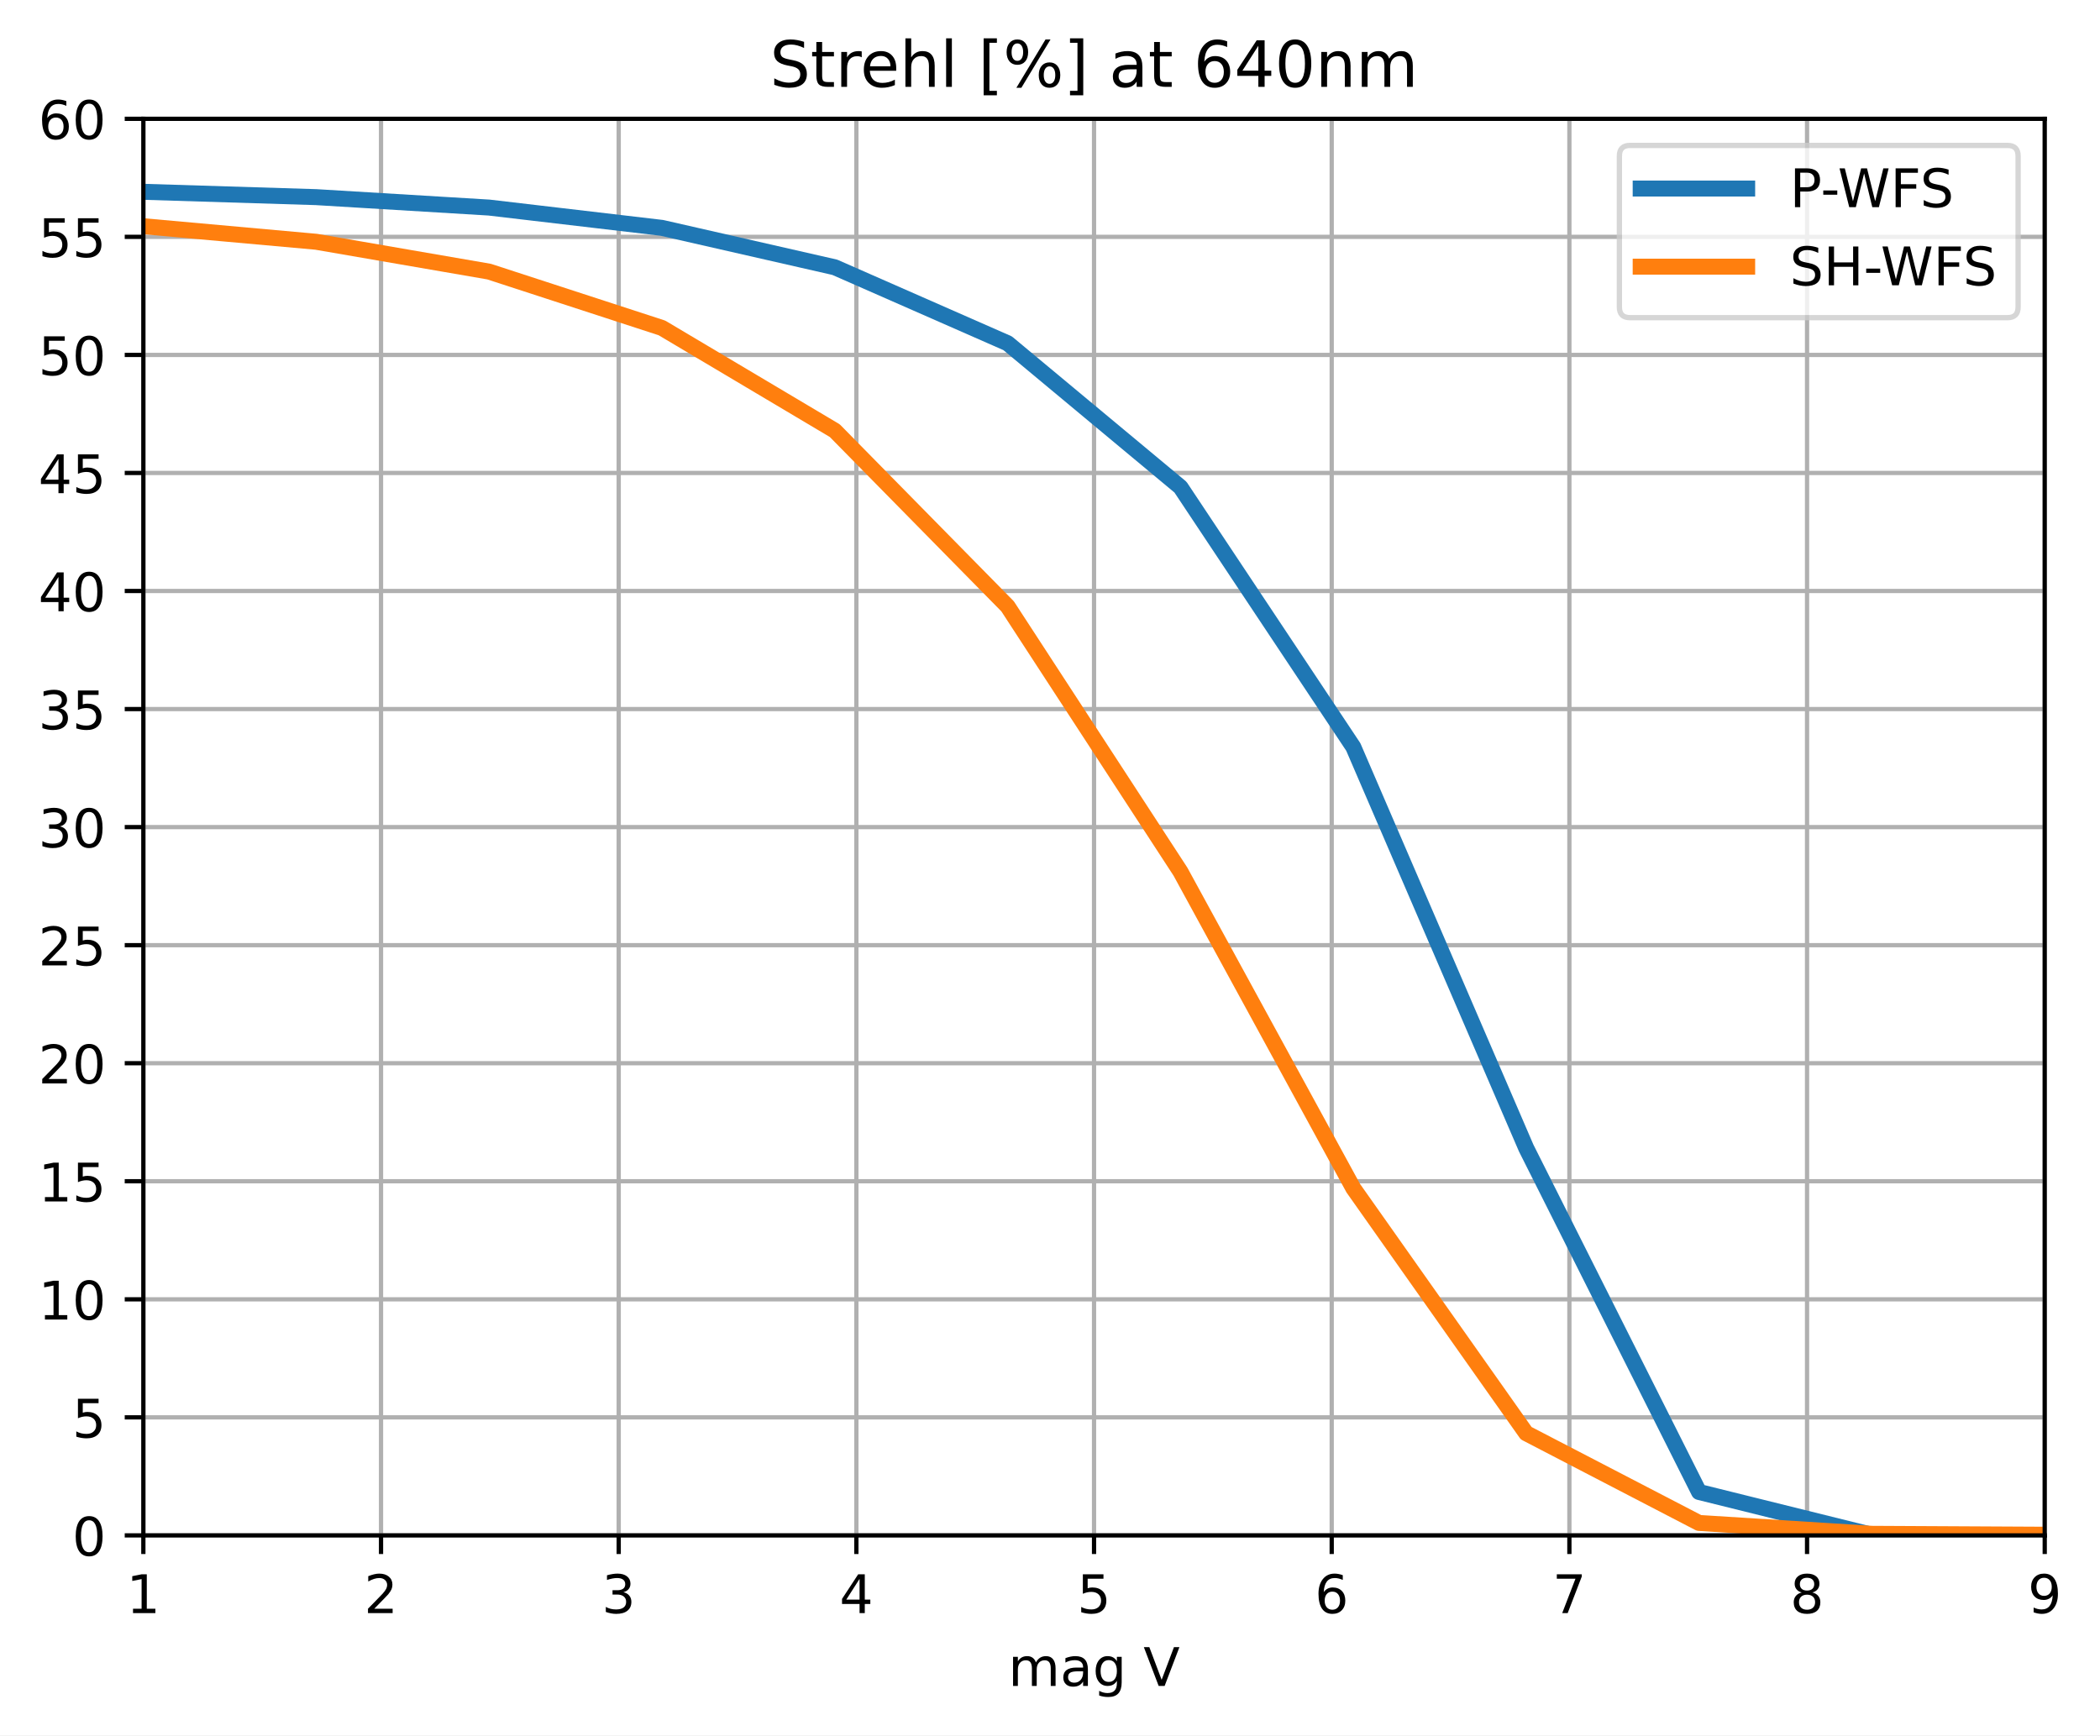
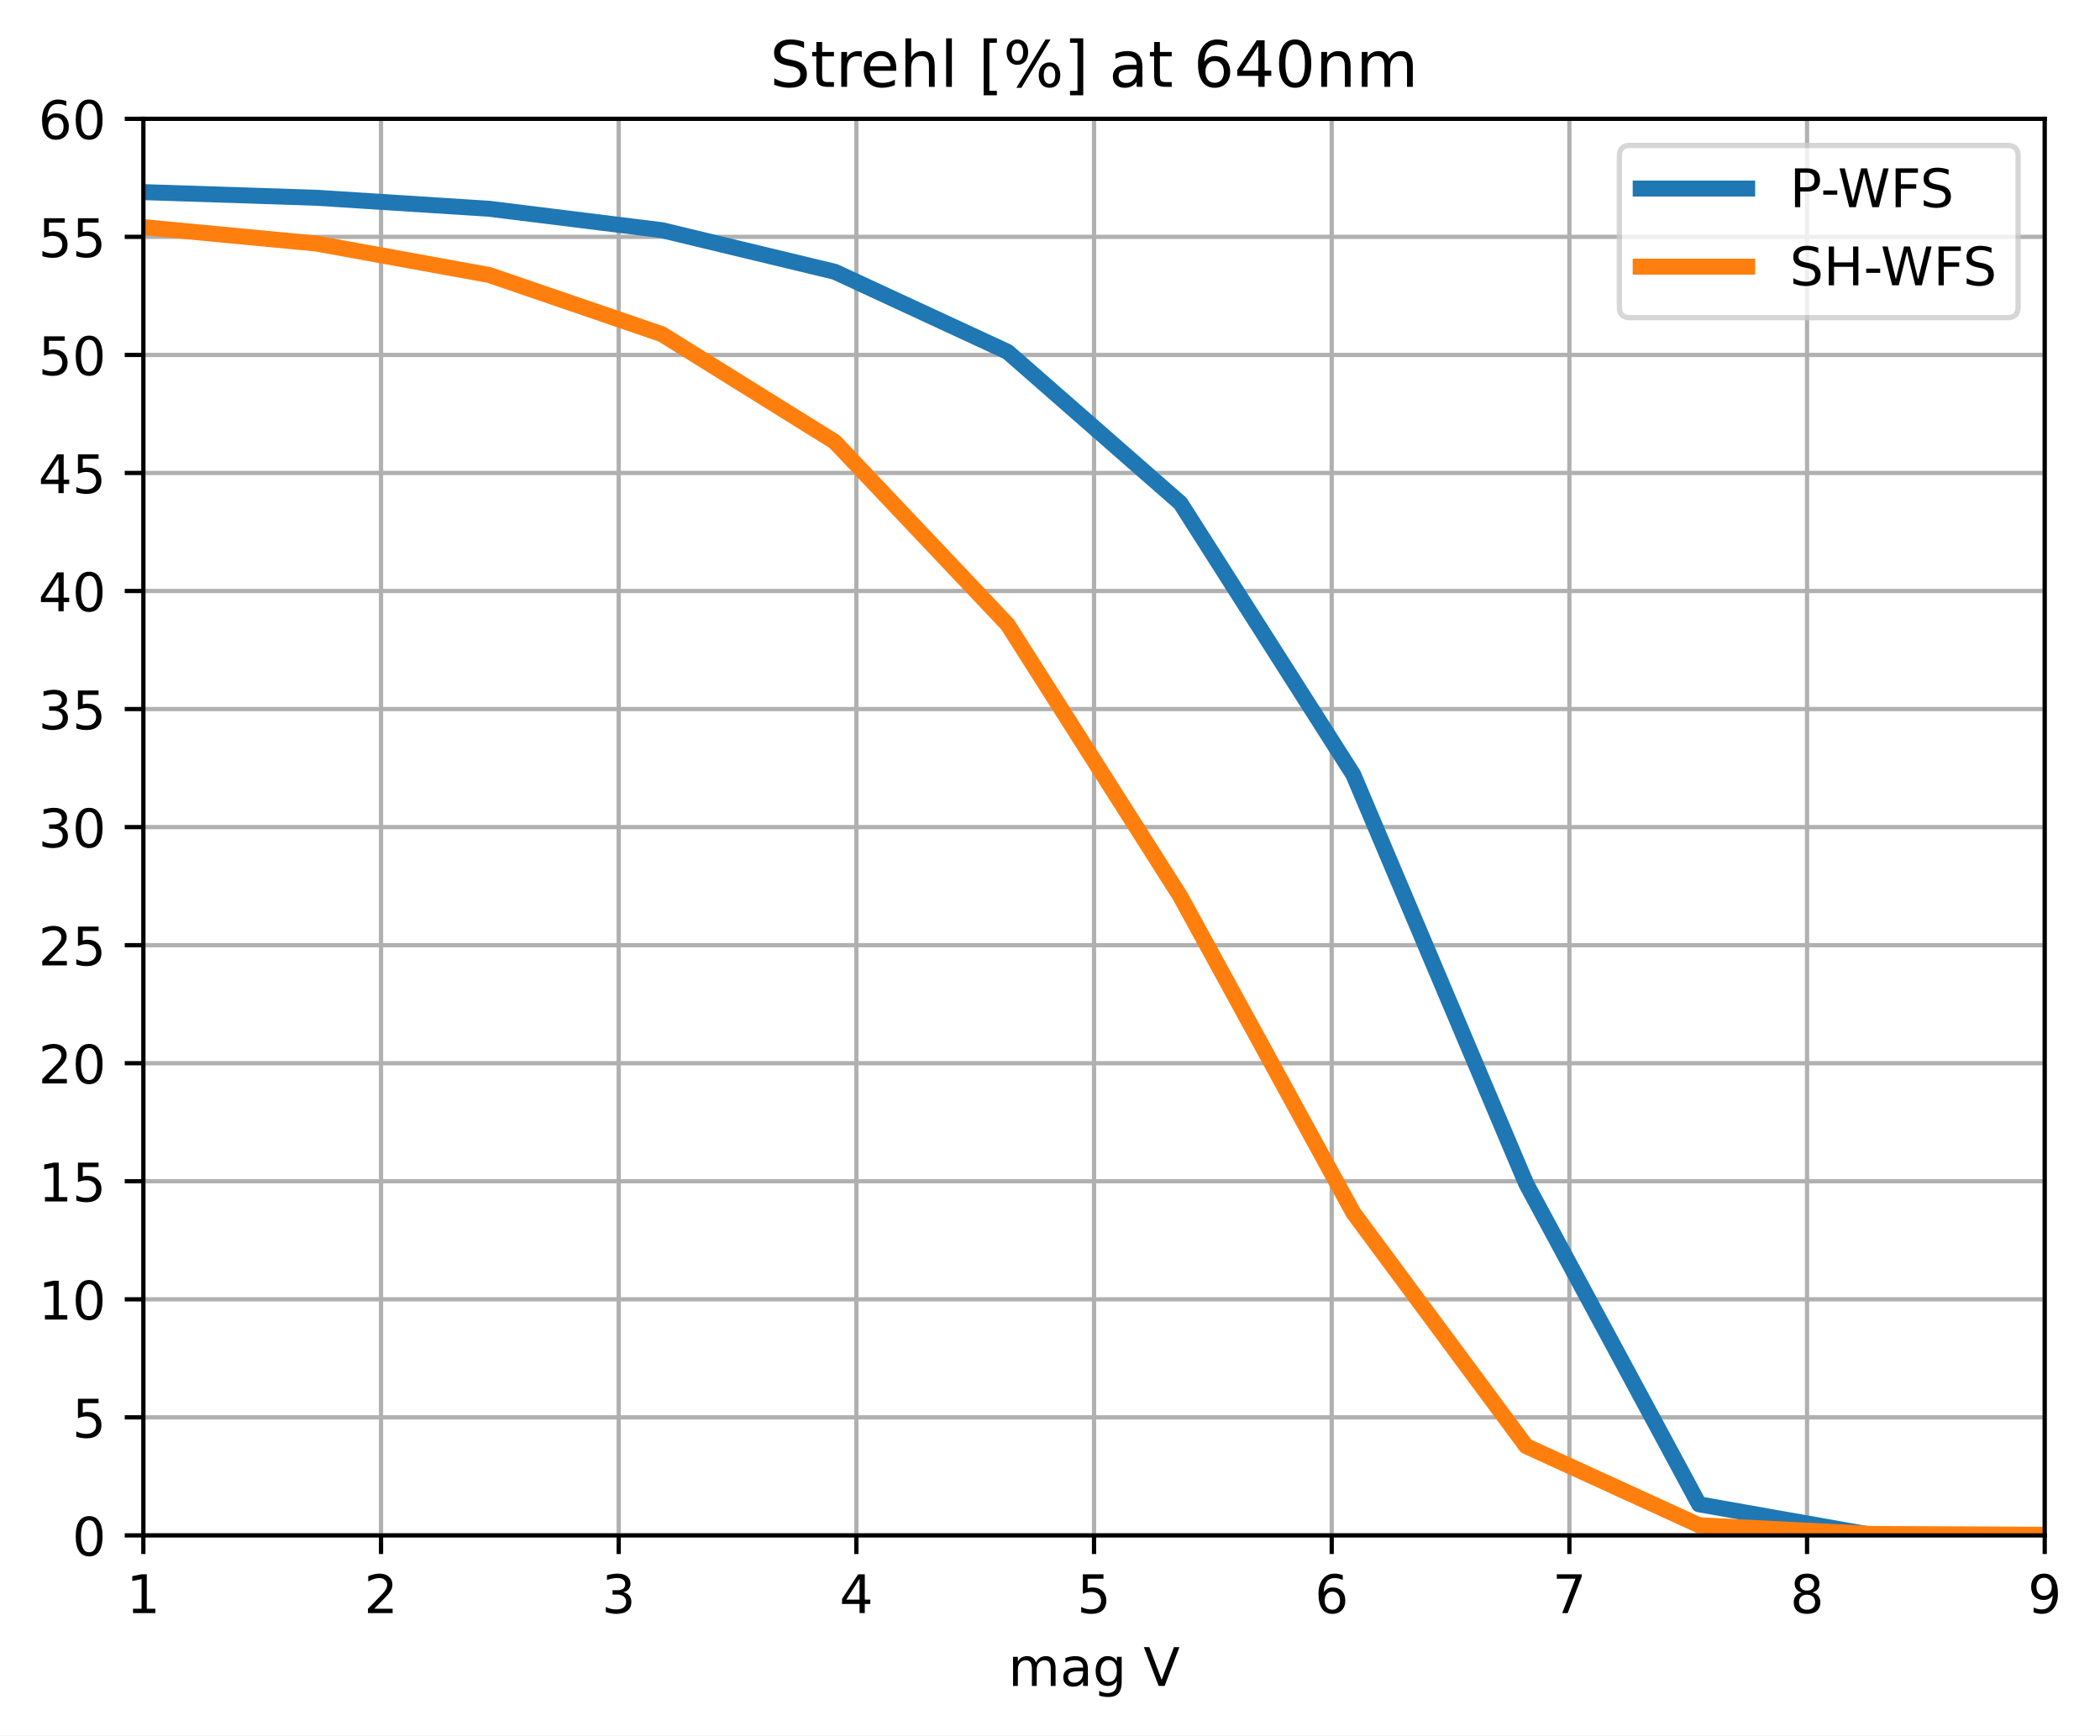
<svg xmlns="http://www.w3.org/2000/svg" xmlns:xlink="http://www.w3.org/1999/xlink" width="394.426pt" height="325.986pt" viewBox="0 0 394.426 325.986" version="1.1">
  <defs>
    <style type="text/css">*{stroke-linejoin: round; stroke-linecap: butt}</style>
  </defs>
  <g id="figure_1">
    <g id="patch_1">
      <path d="M 0 325.986  L 394.426 325.986  L 394.426 0  L 0 0  z " style="fill: #ffffff" />
    </g>
    <g id="axes_1">
      <g id="patch_2">
        <path d="M 26.925 288.43  L 384.045 288.43  L 384.045 22.318  L 26.925 22.318  z " style="fill: #ffffff" />
      </g>
      <g id="matplotlib.axis_1">
        <g id="xtick_1">
          <g id="line2d_1">
-             <path d="M 26.925 288.43  L 26.925 22.318  " clip-path="url(#p7446f496b7)" style="fill: none; stroke: #b0b0b0; stroke-width: 0.8; stroke-linecap: square" />
+             <path d="M 26.925 288.43  L 26.925 22.318  " clip-path="url(#p3cc2e99859)" style="fill: none; stroke: #b0b0b0; stroke-width: 0.8; stroke-linecap: square" />
          </g>
          <g id="line2d_2">
            <defs>
-               <path id="m596c6bb9e0" d="M 0 0  L 0 3.5  " style="stroke: #000000; stroke-width: 0.8" />
+               <path id="me6601cfa00" d="M 0 0  L 0 3.5  " style="stroke: #000000; stroke-width: 0.8" />
            </defs>
            <g>
-               <use xlink:href="#m596c6bb9e0" x="26.925" y="288.43" style="stroke: #000000; stroke-width: 0.8" />
+               <use xlink:href="#me6601cfa00" x="26.925" y="288.43" style="stroke: #000000; stroke-width: 0.8" />
            </g>
          </g>
          <g id="text_1">
            <g transform="translate(23.74375 303.0286) scale(0.1 -0.1)">
              <defs>
                <path id="DejaVuSans-31" d="M 794 531  L 1825 531  L 1825 4091  L 703 3866  L 703 4441  L 1819 4666  L 2450 4666  L 2450 531  L 3481 531  L 3481 0  L 794 0  L 794 531  z " transform="scale(0.015625)" />
              </defs>
              <use xlink:href="#DejaVuSans-31" />
            </g>
          </g>
        </g>
        <g id="xtick_2">
          <g id="line2d_3">
-             <path d="M 71.565 288.43  L 71.565 22.318  " clip-path="url(#p7446f496b7)" style="fill: none; stroke: #b0b0b0; stroke-width: 0.8; stroke-linecap: square" />
+             <path d="M 71.565 288.43  L 71.565 22.318  " clip-path="url(#p3cc2e99859)" style="fill: none; stroke: #b0b0b0; stroke-width: 0.8; stroke-linecap: square" />
          </g>
          <g id="line2d_4">
            <g>
-               <use xlink:href="#m596c6bb9e0" x="71.565" y="288.43" style="stroke: #000000; stroke-width: 0.8" />
+               <use xlink:href="#me6601cfa00" x="71.565" y="288.43" style="stroke: #000000; stroke-width: 0.8" />
            </g>
          </g>
          <g id="text_2">
            <g transform="translate(68.38375 303.0286) scale(0.1 -0.1)">
              <defs>
                <path id="DejaVuSans-32" d="M 1228 531  L 3431 531  L 3431 0  L 469 0  L 469 531  Q 828 903 1448 1529  Q 2069 2156 2228 2338  Q 2531 2678 2651 2914  Q 2772 3150 2772 3378  Q 2772 3750 2511 3984  Q 2250 4219 1831 4219  Q 1534 4219 1204 4116  Q 875 4013 500 3803  L 500 4441  Q 881 4594 1212 4672  Q 1544 4750 1819 4750  Q 2544 4750 2975 4387  Q 3406 4025 3406 3419  Q 3406 3131 3298 2873  Q 3191 2616 2906 2266  Q 2828 2175 2409 1742  Q 1991 1309 1228 531  z " transform="scale(0.015625)" />
              </defs>
              <use xlink:href="#DejaVuSans-32" />
            </g>
          </g>
        </g>
        <g id="xtick_3">
          <g id="line2d_5">
-             <path d="M 116.205 288.43  L 116.205 22.318  " clip-path="url(#p7446f496b7)" style="fill: none; stroke: #b0b0b0; stroke-width: 0.8; stroke-linecap: square" />
+             <path d="M 116.205 288.43  L 116.205 22.318  " clip-path="url(#p3cc2e99859)" style="fill: none; stroke: #b0b0b0; stroke-width: 0.8; stroke-linecap: square" />
          </g>
          <g id="line2d_6">
            <g>
-               <use xlink:href="#m596c6bb9e0" x="116.205" y="288.43" style="stroke: #000000; stroke-width: 0.8" />
+               <use xlink:href="#me6601cfa00" x="116.205" y="288.43" style="stroke: #000000; stroke-width: 0.8" />
            </g>
          </g>
          <g id="text_3">
            <g transform="translate(113.0238 303.0286) scale(0.1 -0.1)">
              <defs>
                <path id="DejaVuSans-33" d="M 2597 2516  Q 3050 2419 3304 2112  Q 3559 1806 3559 1356  Q 3559 666 3084 287  Q 2609 -91 1734 -91  Q 1441 -91 1130 -33  Q 819 25 488 141  L 488 750  Q 750 597 1062 519  Q 1375 441 1716 441  Q 2309 441 2620 675  Q 2931 909 2931 1356  Q 2931 1769 2642 2001  Q 2353 2234 1838 2234  L 1294 2234  L 1294 2753  L 1863 2753  Q 2328 2753 2575 2939  Q 2822 3125 2822 3475  Q 2822 3834 2567 4026  Q 2313 4219 1838 4219  Q 1578 4219 1281 4162  Q 984 4106 628 3988  L 628 4550  Q 988 4650 1302 4700  Q 1616 4750 1894 4750  Q 2613 4750 3031 4423  Q 3450 4097 3450 3541  Q 3450 3153 3228 2886  Q 3006 2619 2597 2516  z " transform="scale(0.015625)" />
              </defs>
              <use xlink:href="#DejaVuSans-33" />
            </g>
          </g>
        </g>
        <g id="xtick_4">
          <g id="line2d_7">
-             <path d="M 160.845 288.43  L 160.845 22.318  " clip-path="url(#p7446f496b7)" style="fill: none; stroke: #b0b0b0; stroke-width: 0.8; stroke-linecap: square" />
+             <path d="M 160.845 288.43  L 160.845 22.318  " clip-path="url(#p3cc2e99859)" style="fill: none; stroke: #b0b0b0; stroke-width: 0.8; stroke-linecap: square" />
          </g>
          <g id="line2d_8">
            <g>
-               <use xlink:href="#m596c6bb9e0" x="160.845" y="288.43" style="stroke: #000000; stroke-width: 0.8" />
+               <use xlink:href="#me6601cfa00" x="160.845" y="288.43" style="stroke: #000000; stroke-width: 0.8" />
            </g>
          </g>
          <g id="text_4">
            <g transform="translate(157.6637 303.0286) scale(0.1 -0.1)">
              <defs>
                <path id="DejaVuSans-34" d="M 2419 4116  L 825 1625  L 2419 1625  L 2419 4116  z M 2253 4666  L 3047 4666  L 3047 1625  L 3713 1625  L 3713 1100  L 3047 1100  L 3047 0  L 2419 0  L 2419 1100  L 313 1100  L 313 1709  L 2253 4666  z " transform="scale(0.015625)" />
              </defs>
              <use xlink:href="#DejaVuSans-34" />
            </g>
          </g>
        </g>
        <g id="xtick_5">
          <g id="line2d_9">
-             <path d="M 205.485 288.43  L 205.485 22.318  " clip-path="url(#p7446f496b7)" style="fill: none; stroke: #b0b0b0; stroke-width: 0.8; stroke-linecap: square" />
+             <path d="M 205.485 288.43  L 205.485 22.318  " clip-path="url(#p3cc2e99859)" style="fill: none; stroke: #b0b0b0; stroke-width: 0.8; stroke-linecap: square" />
          </g>
          <g id="line2d_10">
            <g>
-               <use xlink:href="#m596c6bb9e0" x="205.485" y="288.43" style="stroke: #000000; stroke-width: 0.8" />
+               <use xlink:href="#me6601cfa00" x="205.485" y="288.43" style="stroke: #000000; stroke-width: 0.8" />
            </g>
          </g>
          <g id="text_5">
            <g transform="translate(202.3038 303.0286) scale(0.1 -0.1)">
              <defs>
                <path id="DejaVuSans-35" d="M 691 4666  L 3169 4666  L 3169 4134  L 1269 4134  L 1269 2991  Q 1406 3038 1543 3061  Q 1681 3084 1819 3084  Q 2600 3084 3056 2656  Q 3513 2228 3513 1497  Q 3513 744 3044 326  Q 2575 -91 1722 -91  Q 1428 -91 1123 -41  Q 819 9 494 109  L 494 744  Q 775 591 1075 516  Q 1375 441 1709 441  Q 2250 441 2565 725  Q 2881 1009 2881 1497  Q 2881 1984 2565 2268  Q 2250 2553 1709 2553  Q 1456 2553 1204 2497  Q 953 2441 691 2322  L 691 4666  z " transform="scale(0.015625)" />
              </defs>
              <use xlink:href="#DejaVuSans-35" />
            </g>
          </g>
        </g>
        <g id="xtick_6">
          <g id="line2d_11">
-             <path d="M 250.125 288.43  L 250.125 22.318  " clip-path="url(#p7446f496b7)" style="fill: none; stroke: #b0b0b0; stroke-width: 0.8; stroke-linecap: square" />
+             <path d="M 250.125 288.43  L 250.125 22.318  " clip-path="url(#p3cc2e99859)" style="fill: none; stroke: #b0b0b0; stroke-width: 0.8; stroke-linecap: square" />
          </g>
          <g id="line2d_12">
            <g>
-               <use xlink:href="#m596c6bb9e0" x="250.125" y="288.43" style="stroke: #000000; stroke-width: 0.8" />
+               <use xlink:href="#me6601cfa00" x="250.125" y="288.43" style="stroke: #000000; stroke-width: 0.8" />
            </g>
          </g>
          <g id="text_6">
            <g transform="translate(246.9437 303.0286) scale(0.1 -0.1)">
              <defs>
                <path id="DejaVuSans-36" d="M 2113 2584  Q 1688 2584 1439 2293  Q 1191 2003 1191 1497  Q 1191 994 1439 701  Q 1688 409 2113 409  Q 2538 409 2786 701  Q 3034 994 3034 1497  Q 3034 2003 2786 2293  Q 2538 2584 2113 2584  z M 3366 4563  L 3366 3988  Q 3128 4100 2886 4159  Q 2644 4219 2406 4219  Q 1781 4219 1451 3797  Q 1122 3375 1075 2522  Q 1259 2794 1537 2939  Q 1816 3084 2150 3084  Q 2853 3084 3261 2657  Q 3669 2231 3669 1497  Q 3669 778 3244 343  Q 2819 -91 2113 -91  Q 1303 -91 875 529  Q 447 1150 447 2328  Q 447 3434 972 4092  Q 1497 4750 2381 4750  Q 2619 4750 2861 4703  Q 3103 4656 3366 4563  z " transform="scale(0.015625)" />
              </defs>
              <use xlink:href="#DejaVuSans-36" />
            </g>
          </g>
        </g>
        <g id="xtick_7">
          <g id="line2d_13">
-             <path d="M 294.765 288.43  L 294.765 22.318  " clip-path="url(#p7446f496b7)" style="fill: none; stroke: #b0b0b0; stroke-width: 0.8; stroke-linecap: square" />
+             <path d="M 294.765 288.43  L 294.765 22.318  " clip-path="url(#p3cc2e99859)" style="fill: none; stroke: #b0b0b0; stroke-width: 0.8; stroke-linecap: square" />
          </g>
          <g id="line2d_14">
            <g>
-               <use xlink:href="#m596c6bb9e0" x="294.765" y="288.43" style="stroke: #000000; stroke-width: 0.8" />
+               <use xlink:href="#me6601cfa00" x="294.765" y="288.43" style="stroke: #000000; stroke-width: 0.8" />
            </g>
          </g>
          <g id="text_7">
            <g transform="translate(291.5838 303.0286) scale(0.1 -0.1)">
              <defs>
                <path id="DejaVuSans-37" d="M 525 4666  L 3525 4666  L 3525 4397  L 1831 0  L 1172 0  L 2766 4134  L 525 4134  L 525 4666  z " transform="scale(0.015625)" />
              </defs>
              <use xlink:href="#DejaVuSans-37" />
            </g>
          </g>
        </g>
        <g id="xtick_8">
          <g id="line2d_15">
-             <path d="M 339.405 288.43  L 339.405 22.318  " clip-path="url(#p7446f496b7)" style="fill: none; stroke: #b0b0b0; stroke-width: 0.8; stroke-linecap: square" />
+             <path d="M 339.405 288.43  L 339.405 22.318  " clip-path="url(#p3cc2e99859)" style="fill: none; stroke: #b0b0b0; stroke-width: 0.8; stroke-linecap: square" />
          </g>
          <g id="line2d_16">
            <g>
-               <use xlink:href="#m596c6bb9e0" x="339.405" y="288.43" style="stroke: #000000; stroke-width: 0.8" />
+               <use xlink:href="#me6601cfa00" x="339.405" y="288.43" style="stroke: #000000; stroke-width: 0.8" />
            </g>
          </g>
          <g id="text_8">
            <g transform="translate(336.2237 303.0286) scale(0.1 -0.1)">
              <defs>
                <path id="DejaVuSans-38" d="M 2034 2216  Q 1584 2216 1326 1975  Q 1069 1734 1069 1313  Q 1069 891 1326 650  Q 1584 409 2034 409  Q 2484 409 2743 651  Q 3003 894 3003 1313  Q 3003 1734 2745 1975  Q 2488 2216 2034 2216  z M 1403 2484  Q 997 2584 770 2862  Q 544 3141 544 3541  Q 544 4100 942 4425  Q 1341 4750 2034 4750  Q 2731 4750 3128 4425  Q 3525 4100 3525 3541  Q 3525 3141 3298 2862  Q 3072 2584 2669 2484  Q 3125 2378 3379 2068  Q 3634 1759 3634 1313  Q 3634 634 3220 271  Q 2806 -91 2034 -91  Q 1263 -91 848 271  Q 434 634 434 1313  Q 434 1759 690 2068  Q 947 2378 1403 2484  z M 1172 3481  Q 1172 3119 1398 2916  Q 1625 2713 2034 2713  Q 2441 2713 2670 2916  Q 2900 3119 2900 3481  Q 2900 3844 2670 4047  Q 2441 4250 2034 4250  Q 1625 4250 1398 4047  Q 1172 3844 1172 3481  z " transform="scale(0.015625)" />
              </defs>
              <use xlink:href="#DejaVuSans-38" />
            </g>
          </g>
        </g>
        <g id="xtick_9">
          <g id="line2d_17">
-             <path d="M 384.045 288.43  L 384.045 22.318  " clip-path="url(#p7446f496b7)" style="fill: none; stroke: #b0b0b0; stroke-width: 0.8; stroke-linecap: square" />
+             <path d="M 384.045 288.43  L 384.045 22.318  " clip-path="url(#p3cc2e99859)" style="fill: none; stroke: #b0b0b0; stroke-width: 0.8; stroke-linecap: square" />
          </g>
          <g id="line2d_18">
            <g>
-               <use xlink:href="#m596c6bb9e0" x="384.045" y="288.43" style="stroke: #000000; stroke-width: 0.8" />
+               <use xlink:href="#me6601cfa00" x="384.045" y="288.43" style="stroke: #000000; stroke-width: 0.8" />
            </g>
          </g>
          <g id="text_9">
            <g transform="translate(380.8637 303.0286) scale(0.1 -0.1)">
              <defs>
                <path id="DejaVuSans-39" d="M 703 97  L 703 672  Q 941 559 1184 500  Q 1428 441 1663 441  Q 2288 441 2617 861  Q 2947 1281 2994 2138  Q 2813 1869 2534 1725  Q 2256 1581 1919 1581  Q 1219 1581 811 2004  Q 403 2428 403 3163  Q 403 3881 828 4315  Q 1253 4750 1959 4750  Q 2769 4750 3195 4129  Q 3622 3509 3622 2328  Q 3622 1225 3098 567  Q 2575 -91 1691 -91  Q 1453 -91 1209 -44  Q 966 3 703 97  z M 1959 2075  Q 2384 2075 2632 2365  Q 2881 2656 2881 3163  Q 2881 3666 2632 3958  Q 2384 4250 1959 4250  Q 1534 4250 1286 3958  Q 1038 3666 1038 3163  Q 1038 2656 1286 2365  Q 1534 2075 1959 2075  z " transform="scale(0.015625)" />
              </defs>
              <use xlink:href="#DejaVuSans-39" />
            </g>
          </g>
        </g>
        <g id="text_10">
          <g transform="translate(189.367 316.7067) scale(0.1 -0.1)">
            <defs>
              <path id="DejaVuSans-6d" d="M 3328 2828  Q 3544 3216 3844 3400  Q 4144 3584 4550 3584  Q 5097 3584 5394 3201  Q 5691 2819 5691 2113  L 5691 0  L 5113 0  L 5113 2094  Q 5113 2597 4934 2840  Q 4756 3084 4391 3084  Q 3944 3084 3684 2787  Q 3425 2491 3425 1978  L 3425 0  L 2847 0  L 2847 2094  Q 2847 2600 2669 2842  Q 2491 3084 2119 3084  Q 1678 3084 1418 2786  Q 1159 2488 1159 1978  L 1159 0  L 581 0  L 581 3500  L 1159 3500  L 1159 2956  Q 1356 3278 1631 3431  Q 1906 3584 2284 3584  Q 2666 3584 2933 3390  Q 3200 3197 3328 2828  z " transform="scale(0.015625)" />
              <path id="DejaVuSans-61" d="M 2194 1759  Q 1497 1759 1228 1600  Q 959 1441 959 1056  Q 959 750 1161 570  Q 1363 391 1709 391  Q 2188 391 2477 730  Q 2766 1069 2766 1631  L 2766 1759  L 2194 1759  z M 3341 1997  L 3341 0  L 2766 0  L 2766 531  Q 2569 213 2275 61  Q 1981 -91 1556 -91  Q 1019 -91 701 211  Q 384 513 384 1019  Q 384 1609 779 1909  Q 1175 2209 1959 2209  L 2766 2209  L 2766 2266  Q 2766 2663 2505 2880  Q 2244 3097 1772 3097  Q 1472 3097 1187 3025  Q 903 2953 641 2809  L 641 3341  Q 956 3463 1253 3523  Q 1550 3584 1831 3584  Q 2591 3584 2966 3190  Q 3341 2797 3341 1997  z " transform="scale(0.015625)" />
              <path id="DejaVuSans-67" d="M 2906 1791  Q 2906 2416 2648 2759  Q 2391 3103 1925 3103  Q 1463 3103 1205 2759  Q 947 2416 947 1791  Q 947 1169 1205 825  Q 1463 481 1925 481  Q 2391 481 2648 825  Q 2906 1169 2906 1791  z M 3481 434  Q 3481 -459 3084 -895  Q 2688 -1331 1869 -1331  Q 1566 -1331 1297 -1286  Q 1028 -1241 775 -1147  L 775 -588  Q 1028 -725 1275 -790  Q 1522 -856 1778 -856  Q 2344 -856 2625 -561  Q 2906 -266 2906 331  L 2906 616  Q 2728 306 2450 153  Q 2172 0 1784 0  Q 1141 0 747 490  Q 353 981 353 1791  Q 353 2603 747 3093  Q 1141 3584 1784 3584  Q 2172 3584 2450 3431  Q 2728 3278 2906 2969  L 2906 3500  L 3481 3500  L 3481 434  z " transform="scale(0.015625)" />
              <path id="DejaVuSans-20" transform="scale(0.015625)" />
              <path id="DejaVuSans-56" d="M 1831 0  L 50 4666  L 709 4666  L 2188 738  L 3669 4666  L 4325 4666  L 2547 0  L 1831 0  z " transform="scale(0.015625)" />
            </defs>
            <use xlink:href="#DejaVuSans-6d" />
            <use xlink:href="#DejaVuSans-61" x="97.412" />
            <use xlink:href="#DejaVuSans-67" x="158.691" />
            <use xlink:href="#DejaVuSans-20" x="222.168" />
            <use xlink:href="#DejaVuSans-56" x="253.955" />
          </g>
        </g>
      </g>
      <g id="matplotlib.axis_2">
        <g id="ytick_1">
          <g id="line2d_19">
-             <path d="M 26.925 288.43  L 384.045 288.43  " clip-path="url(#p7446f496b7)" style="fill: none; stroke: #b0b0b0; stroke-width: 0.8; stroke-linecap: square" />
+             <path d="M 26.925 288.43  L 384.045 288.43  " clip-path="url(#p3cc2e99859)" style="fill: none; stroke: #b0b0b0; stroke-width: 0.8; stroke-linecap: square" />
          </g>
          <g id="line2d_20">
            <defs>
-               <path id="m91bb08b453" d="M 0 0  L -3.5 0  " style="stroke: #000000; stroke-width: 0.8" />
+               <path id="mc6e09a4f6b" d="M 0 0  L -3.5 0  " style="stroke: #000000; stroke-width: 0.8" />
            </defs>
            <g>
-               <use xlink:href="#m91bb08b453" x="26.925" y="288.43" style="stroke: #000000; stroke-width: 0.8" />
+               <use xlink:href="#mc6e09a4f6b" x="26.925" y="288.43" style="stroke: #000000; stroke-width: 0.8" />
            </g>
          </g>
          <g id="text_11">
            <g transform="translate(13.5625 292.2293) scale(0.1 -0.1)">
              <defs>
                <path id="DejaVuSans-30" d="M 2034 4250  Q 1547 4250 1301 3770  Q 1056 3291 1056 2328  Q 1056 1369 1301 889  Q 1547 409 2034 409  Q 2525 409 2770 889  Q 3016 1369 3016 2328  Q 3016 3291 2770 3770  Q 2525 4250 2034 4250  z M 2034 4750  Q 2819 4750 3233 4129  Q 3647 3509 3647 2328  Q 3647 1150 3233 529  Q 2819 -91 2034 -91  Q 1250 -91 836 529  Q 422 1150 422 2328  Q 422 3509 836 4129  Q 1250 4750 2034 4750  z " transform="scale(0.015625)" />
              </defs>
              <use xlink:href="#DejaVuSans-30" />
            </g>
          </g>
        </g>
        <g id="ytick_2">
          <g id="line2d_21">
-             <path d="M 26.925 266.254  L 384.045 266.254  " clip-path="url(#p7446f496b7)" style="fill: none; stroke: #b0b0b0; stroke-width: 0.8; stroke-linecap: square" />
+             <path d="M 26.925 266.254  L 384.045 266.254  " clip-path="url(#p3cc2e99859)" style="fill: none; stroke: #b0b0b0; stroke-width: 0.8; stroke-linecap: square" />
          </g>
          <g id="line2d_22">
            <g>
-               <use xlink:href="#m91bb08b453" x="26.925" y="266.254" style="stroke: #000000; stroke-width: 0.8" />
+               <use xlink:href="#mc6e09a4f6b" x="26.925" y="266.254" style="stroke: #000000; stroke-width: 0.8" />
            </g>
          </g>
          <g id="text_12">
            <g transform="translate(13.5625 270.0533) scale(0.1 -0.1)">
              <use xlink:href="#DejaVuSans-35" />
            </g>
          </g>
        </g>
        <g id="ytick_3">
          <g id="line2d_23">
-             <path d="M 26.925 244.078  L 384.045 244.078  " clip-path="url(#p7446f496b7)" style="fill: none; stroke: #b0b0b0; stroke-width: 0.8; stroke-linecap: square" />
+             <path d="M 26.925 244.078  L 384.045 244.078  " clip-path="url(#p3cc2e99859)" style="fill: none; stroke: #b0b0b0; stroke-width: 0.8; stroke-linecap: square" />
          </g>
          <g id="line2d_24">
            <g>
-               <use xlink:href="#m91bb08b453" x="26.925" y="244.078" style="stroke: #000000; stroke-width: 0.8" />
+               <use xlink:href="#mc6e09a4f6b" x="26.925" y="244.078" style="stroke: #000000; stroke-width: 0.8" />
            </g>
          </g>
          <g id="text_13">
            <g transform="translate(7.2 247.8773) scale(0.1 -0.1)">
              <use xlink:href="#DejaVuSans-31" />
              <use xlink:href="#DejaVuSans-30" x="63.623" />
            </g>
          </g>
        </g>
        <g id="ytick_4">
          <g id="line2d_25">
-             <path d="M 26.925 221.902  L 384.045 221.902  " clip-path="url(#p7446f496b7)" style="fill: none; stroke: #b0b0b0; stroke-width: 0.8; stroke-linecap: square" />
+             <path d="M 26.925 221.902  L 384.045 221.902  " clip-path="url(#p3cc2e99859)" style="fill: none; stroke: #b0b0b0; stroke-width: 0.8; stroke-linecap: square" />
          </g>
          <g id="line2d_26">
            <g>
-               <use xlink:href="#m91bb08b453" x="26.925" y="221.902" style="stroke: #000000; stroke-width: 0.8" />
+               <use xlink:href="#mc6e09a4f6b" x="26.925" y="221.902" style="stroke: #000000; stroke-width: 0.8" />
            </g>
          </g>
          <g id="text_14">
            <g transform="translate(7.2 225.7013) scale(0.1 -0.1)">
              <use xlink:href="#DejaVuSans-31" />
              <use xlink:href="#DejaVuSans-35" x="63.623" />
            </g>
          </g>
        </g>
        <g id="ytick_5">
          <g id="line2d_27">
-             <path d="M 26.925 199.726  L 384.045 199.726  " clip-path="url(#p7446f496b7)" style="fill: none; stroke: #b0b0b0; stroke-width: 0.8; stroke-linecap: square" />
+             <path d="M 26.925 199.726  L 384.045 199.726  " clip-path="url(#p3cc2e99859)" style="fill: none; stroke: #b0b0b0; stroke-width: 0.8; stroke-linecap: square" />
          </g>
          <g id="line2d_28">
            <g>
-               <use xlink:href="#m91bb08b453" x="26.925" y="199.726" style="stroke: #000000; stroke-width: 0.8" />
+               <use xlink:href="#mc6e09a4f6b" x="26.925" y="199.726" style="stroke: #000000; stroke-width: 0.8" />
            </g>
          </g>
          <g id="text_15">
            <g transform="translate(7.2 203.5253) scale(0.1 -0.1)">
              <use xlink:href="#DejaVuSans-32" />
              <use xlink:href="#DejaVuSans-30" x="63.623" />
            </g>
          </g>
        </g>
        <g id="ytick_6">
          <g id="line2d_29">
-             <path d="M 26.925 177.55  L 384.045 177.55  " clip-path="url(#p7446f496b7)" style="fill: none; stroke: #b0b0b0; stroke-width: 0.8; stroke-linecap: square" />
+             <path d="M 26.925 177.55  L 384.045 177.55  " clip-path="url(#p3cc2e99859)" style="fill: none; stroke: #b0b0b0; stroke-width: 0.8; stroke-linecap: square" />
          </g>
          <g id="line2d_30">
            <g>
-               <use xlink:href="#m91bb08b453" x="26.925" y="177.55" style="stroke: #000000; stroke-width: 0.8" />
+               <use xlink:href="#mc6e09a4f6b" x="26.925" y="177.55" style="stroke: #000000; stroke-width: 0.8" />
            </g>
          </g>
          <g id="text_16">
            <g transform="translate(7.2 181.3493) scale(0.1 -0.1)">
              <use xlink:href="#DejaVuSans-32" />
              <use xlink:href="#DejaVuSans-35" x="63.623" />
            </g>
          </g>
        </g>
        <g id="ytick_7">
          <g id="line2d_31">
-             <path d="M 26.925 155.374  L 384.045 155.374  " clip-path="url(#p7446f496b7)" style="fill: none; stroke: #b0b0b0; stroke-width: 0.8; stroke-linecap: square" />
+             <path d="M 26.925 155.374  L 384.045 155.374  " clip-path="url(#p3cc2e99859)" style="fill: none; stroke: #b0b0b0; stroke-width: 0.8; stroke-linecap: square" />
          </g>
          <g id="line2d_32">
            <g>
-               <use xlink:href="#m91bb08b453" x="26.925" y="155.374" style="stroke: #000000; stroke-width: 0.8" />
+               <use xlink:href="#mc6e09a4f6b" x="26.925" y="155.374" style="stroke: #000000; stroke-width: 0.8" />
            </g>
          </g>
          <g id="text_17">
            <g transform="translate(7.2 159.1733) scale(0.1 -0.1)">
              <use xlink:href="#DejaVuSans-33" />
              <use xlink:href="#DejaVuSans-30" x="63.623" />
            </g>
          </g>
        </g>
        <g id="ytick_8">
          <g id="line2d_33">
-             <path d="M 26.925 133.198  L 384.045 133.198  " clip-path="url(#p7446f496b7)" style="fill: none; stroke: #b0b0b0; stroke-width: 0.8; stroke-linecap: square" />
+             <path d="M 26.925 133.198  L 384.045 133.198  " clip-path="url(#p3cc2e99859)" style="fill: none; stroke: #b0b0b0; stroke-width: 0.8; stroke-linecap: square" />
          </g>
          <g id="line2d_34">
            <g>
-               <use xlink:href="#m91bb08b453" x="26.925" y="133.198" style="stroke: #000000; stroke-width: 0.8" />
+               <use xlink:href="#mc6e09a4f6b" x="26.925" y="133.198" style="stroke: #000000; stroke-width: 0.8" />
            </g>
          </g>
          <g id="text_18">
            <g transform="translate(7.2 136.9973) scale(0.1 -0.1)">
              <use xlink:href="#DejaVuSans-33" />
              <use xlink:href="#DejaVuSans-35" x="63.623" />
            </g>
          </g>
        </g>
        <g id="ytick_9">
          <g id="line2d_35">
-             <path d="M 26.925 111.022  L 384.045 111.022  " clip-path="url(#p7446f496b7)" style="fill: none; stroke: #b0b0b0; stroke-width: 0.8; stroke-linecap: square" />
+             <path d="M 26.925 111.022  L 384.045 111.022  " clip-path="url(#p3cc2e99859)" style="fill: none; stroke: #b0b0b0; stroke-width: 0.8; stroke-linecap: square" />
          </g>
          <g id="line2d_36">
            <g>
-               <use xlink:href="#m91bb08b453" x="26.925" y="111.022" style="stroke: #000000; stroke-width: 0.8" />
+               <use xlink:href="#mc6e09a4f6b" x="26.925" y="111.022" style="stroke: #000000; stroke-width: 0.8" />
            </g>
          </g>
          <g id="text_19">
            <g transform="translate(7.2 114.8213) scale(0.1 -0.1)">
              <use xlink:href="#DejaVuSans-34" />
              <use xlink:href="#DejaVuSans-30" x="63.623" />
            </g>
          </g>
        </g>
        <g id="ytick_10">
          <g id="line2d_37">
-             <path d="M 26.925 88.846  L 384.045 88.846  " clip-path="url(#p7446f496b7)" style="fill: none; stroke: #b0b0b0; stroke-width: 0.8; stroke-linecap: square" />
+             <path d="M 26.925 88.846  L 384.045 88.846  " clip-path="url(#p3cc2e99859)" style="fill: none; stroke: #b0b0b0; stroke-width: 0.8; stroke-linecap: square" />
          </g>
          <g id="line2d_38">
            <g>
-               <use xlink:href="#m91bb08b453" x="26.925" y="88.846" style="stroke: #000000; stroke-width: 0.8" />
+               <use xlink:href="#mc6e09a4f6b" x="26.925" y="88.846" style="stroke: #000000; stroke-width: 0.8" />
            </g>
          </g>
          <g id="text_20">
            <g transform="translate(7.2 92.64534) scale(0.1 -0.1)">
              <use xlink:href="#DejaVuSans-34" />
              <use xlink:href="#DejaVuSans-35" x="63.623" />
            </g>
          </g>
        </g>
        <g id="ytick_11">
          <g id="line2d_39">
-             <path d="M 26.925 66.67  L 384.045 66.67  " clip-path="url(#p7446f496b7)" style="fill: none; stroke: #b0b0b0; stroke-width: 0.8; stroke-linecap: square" />
+             <path d="M 26.925 66.67  L 384.045 66.67  " clip-path="url(#p3cc2e99859)" style="fill: none; stroke: #b0b0b0; stroke-width: 0.8; stroke-linecap: square" />
          </g>
          <g id="line2d_40">
            <g>
-               <use xlink:href="#m91bb08b453" x="26.925" y="66.67" style="stroke: #000000; stroke-width: 0.8" />
+               <use xlink:href="#mc6e09a4f6b" x="26.925" y="66.67" style="stroke: #000000; stroke-width: 0.8" />
            </g>
          </g>
          <g id="text_21">
            <g transform="translate(7.2 70.46934) scale(0.1 -0.1)">
              <use xlink:href="#DejaVuSans-35" />
              <use xlink:href="#DejaVuSans-30" x="63.623" />
            </g>
          </g>
        </g>
        <g id="ytick_12">
          <g id="line2d_41">
-             <path d="M 26.925 44.494  L 384.045 44.494  " clip-path="url(#p7446f496b7)" style="fill: none; stroke: #b0b0b0; stroke-width: 0.8; stroke-linecap: square" />
+             <path d="M 26.925 44.494  L 384.045 44.494  " clip-path="url(#p3cc2e99859)" style="fill: none; stroke: #b0b0b0; stroke-width: 0.8; stroke-linecap: square" />
          </g>
          <g id="line2d_42">
            <g>
-               <use xlink:href="#m91bb08b453" x="26.925" y="44.494" style="stroke: #000000; stroke-width: 0.8" />
+               <use xlink:href="#mc6e09a4f6b" x="26.925" y="44.494" style="stroke: #000000; stroke-width: 0.8" />
            </g>
          </g>
          <g id="text_22">
            <g transform="translate(7.2 48.29334) scale(0.1 -0.1)">
              <use xlink:href="#DejaVuSans-35" />
              <use xlink:href="#DejaVuSans-35" x="63.623" />
            </g>
          </g>
        </g>
        <g id="ytick_13">
          <g id="line2d_43">
-             <path d="M 26.925 22.318  L 384.045 22.318  " clip-path="url(#p7446f496b7)" style="fill: none; stroke: #b0b0b0; stroke-width: 0.8; stroke-linecap: square" />
+             <path d="M 26.925 22.318  L 384.045 22.318  " clip-path="url(#p3cc2e99859)" style="fill: none; stroke: #b0b0b0; stroke-width: 0.8; stroke-linecap: square" />
          </g>
          <g id="line2d_44">
            <g>
-               <use xlink:href="#m91bb08b453" x="26.925" y="22.318" style="stroke: #000000; stroke-width: 0.8" />
+               <use xlink:href="#mc6e09a4f6b" x="26.925" y="22.318" style="stroke: #000000; stroke-width: 0.8" />
            </g>
          </g>
          <g id="text_23">
            <g transform="translate(7.2 26.11734) scale(0.1 -0.1)">
              <use xlink:href="#DejaVuSans-36" />
              <use xlink:href="#DejaVuSans-30" x="63.623" />
            </g>
          </g>
        </g>
      </g>
      <g id="line2d_45">
-         <path d="M 26.925 36.03  L 59.39 37.034  L 91.856 38.992  L 124.321 42.806  L 156.787 50.209  L 189.252 64.479  L 221.718 91.511  L 254.183 140.327  L 286.649 215.661  L 319.114 280.272  L 351.58 288.33  L 384.045 288.393  " clip-path="url(#p7446f496b7)" style="fill: none; stroke: #1f77b4; stroke-width: 3; stroke-linecap: square" />
+         <path d="M 26.925 36.089  L 59.39 37.149  L 91.856 39.216  L 124.321 43.241  L 156.787 51.053  L 189.252 66.095  L 221.718 94.525  L 254.183 145.521  L 286.649 222.352  L 319.114 282.586  L 351.58 288.345  L 384.045 288.393  " clip-path="url(#p3cc2e99859)" style="fill: none; stroke: #1f77b4; stroke-width: 3; stroke-linecap: square" />
      </g>
      <g id="line2d_46">
-         <path d="M 26.925 42.494  L 59.39 45.416  L 91.856 51.022  L 124.321 61.599  L 156.787 80.897  L 189.252 113.902  L 221.718 163.747  L 254.183 223.218  L 286.649 269.232  L 319.114 286.089  L 351.58 288.131  L 384.045 288.3  " clip-path="url(#p7446f496b7)" style="fill: none; stroke: #ff7f0e; stroke-width: 3; stroke-linecap: square" />
+         <path d="M 26.925 42.666  L 59.39 45.748  L 91.856 51.656  L 124.321 62.779  L 156.787 82.996  L 189.252 117.32  L 221.718 168.433  L 254.183 227.83  L 286.649 271.662  L 319.114 286.519  L 351.58 288.158  L 384.045 288.307  " clip-path="url(#p3cc2e99859)" style="fill: none; stroke: #ff7f0e; stroke-width: 3; stroke-linecap: square" />
      </g>
      <g id="patch_3">
        <path d="M 26.925 288.43  L 26.925 22.318  " style="fill: none; stroke: #000000; stroke-width: 0.8; stroke-linejoin: miter; stroke-linecap: square" />
      </g>
      <g id="patch_4">
        <path d="M 384.045 288.43  L 384.045 22.318  " style="fill: none; stroke: #000000; stroke-width: 0.8; stroke-linejoin: miter; stroke-linecap: square" />
      </g>
      <g id="patch_5">
        <path d="M 26.925 288.43  L 384.045 288.43  " style="fill: none; stroke: #000000; stroke-width: 0.8; stroke-linejoin: miter; stroke-linecap: square" />
      </g>
      <g id="patch_6">
        <path d="M 26.925 22.318  L 384.045 22.318  " style="fill: none; stroke: #000000; stroke-width: 0.8; stroke-linejoin: miter; stroke-linecap: square" />
      </g>
      <g id="text_24">
        <g transform="translate(144.5991 16.31812) scale(0.12 -0.12)">
          <defs>
            <path id="DejaVuSans-53" d="M 3425 4513  L 3425 3897  Q 3066 4069 2747 4153  Q 2428 4238 2131 4238  Q 1616 4238 1336 4038  Q 1056 3838 1056 3469  Q 1056 3159 1242 3001  Q 1428 2844 1947 2747  L 2328 2669  Q 3034 2534 3370 2195  Q 3706 1856 3706 1288  Q 3706 609 3251 259  Q 2797 -91 1919 -91  Q 1588 -91 1214 -16  Q 841 59 441 206  L 441 856  Q 825 641 1194 531  Q 1563 422 1919 422  Q 2459 422 2753 634  Q 3047 847 3047 1241  Q 3047 1584 2836 1778  Q 2625 1972 2144 2069  L 1759 2144  Q 1053 2284 737 2584  Q 422 2884 422 3419  Q 422 4038 858 4394  Q 1294 4750 2059 4750  Q 2388 4750 2728 4690  Q 3069 4631 3425 4513  z " transform="scale(0.015625)" />
            <path id="DejaVuSans-74" d="M 1172 4494  L 1172 3500  L 2356 3500  L 2356 3053  L 1172 3053  L 1172 1153  Q 1172 725 1289 603  Q 1406 481 1766 481  L 2356 481  L 2356 0  L 1766 0  Q 1100 0 847 248  Q 594 497 594 1153  L 594 3053  L 172 3053  L 172 3500  L 594 3500  L 594 4494  L 1172 4494  z " transform="scale(0.015625)" />
            <path id="DejaVuSans-72" d="M 2631 2963  Q 2534 3019 2420 3045  Q 2306 3072 2169 3072  Q 1681 3072 1420 2755  Q 1159 2438 1159 1844  L 1159 0  L 581 0  L 581 3500  L 1159 3500  L 1159 2956  Q 1341 3275 1631 3429  Q 1922 3584 2338 3584  Q 2397 3584 2469 3576  Q 2541 3569 2628 3553  L 2631 2963  z " transform="scale(0.015625)" />
            <path id="DejaVuSans-65" d="M 3597 1894  L 3597 1613  L 953 1613  Q 991 1019 1311 708  Q 1631 397 2203 397  Q 2534 397 2845 478  Q 3156 559 3463 722  L 3463 178  Q 3153 47 2828 -22  Q 2503 -91 2169 -91  Q 1331 -91 842 396  Q 353 884 353 1716  Q 353 2575 817 3079  Q 1281 3584 2069 3584  Q 2775 3584 3186 3129  Q 3597 2675 3597 1894  z M 3022 2063  Q 3016 2534 2758 2815  Q 2500 3097 2075 3097  Q 1594 3097 1305 2825  Q 1016 2553 972 2059  L 3022 2063  z " transform="scale(0.015625)" />
            <path id="DejaVuSans-68" d="M 3513 2113  L 3513 0  L 2938 0  L 2938 2094  Q 2938 2591 2744 2837  Q 2550 3084 2163 3084  Q 1697 3084 1428 2787  Q 1159 2491 1159 1978  L 1159 0  L 581 0  L 581 4863  L 1159 4863  L 1159 2956  Q 1366 3272 1645 3428  Q 1925 3584 2291 3584  Q 2894 3584 3203 3211  Q 3513 2838 3513 2113  z " transform="scale(0.015625)" />
            <path id="DejaVuSans-6c" d="M 603 4863  L 1178 4863  L 1178 0  L 603 0  L 603 4863  z " transform="scale(0.015625)" />
            <path id="DejaVuSans-5b" d="M 550 4863  L 1875 4863  L 1875 4416  L 1125 4416  L 1125 -397  L 1875 -397  L 1875 -844  L 550 -844  L 550 4863  z " transform="scale(0.015625)" />
            <path id="DejaVuSans-25" d="M 4653 2053  Q 4381 2053 4226 1822  Q 4072 1591 4072 1178  Q 4072 772 4226 539  Q 4381 306 4653 306  Q 4919 306 5073 539  Q 5228 772 5228 1178  Q 5228 1588 5073 1820  Q 4919 2053 4653 2053  z M 4653 2450  Q 5147 2450 5437 2106  Q 5728 1763 5728 1178  Q 5728 594 5436 251  Q 5144 -91 4653 -91  Q 4153 -91 3862 251  Q 3572 594 3572 1178  Q 3572 1766 3864 2108  Q 4156 2450 4653 2450  z M 1428 4353  Q 1159 4353 1004 4120  Q 850 3888 850 3481  Q 850 3069 1003 2837  Q 1156 2606 1428 2606  Q 1700 2606 1854 2837  Q 2009 3069 2009 3481  Q 2009 3884 1853 4118  Q 1697 4353 1428 4353  z M 4250 4750  L 4750 4750  L 1831 -91  L 1331 -91  L 4250 4750  z M 1428 4750  Q 1922 4750 2215 4408  Q 2509 4066 2509 3481  Q 2509 2891 2217 2550  Q 1925 2209 1428 2209  Q 931 2209 642 2551  Q 353 2894 353 3481  Q 353 4063 643 4406  Q 934 4750 1428 4750  z " transform="scale(0.015625)" />
            <path id="DejaVuSans-5d" d="M 1947 4863  L 1947 -844  L 622 -844  L 622 -397  L 1369 -397  L 1369 4416  L 622 4416  L 622 4863  L 1947 4863  z " transform="scale(0.015625)" />
            <path id="DejaVuSans-6e" d="M 3513 2113  L 3513 0  L 2938 0  L 2938 2094  Q 2938 2591 2744 2837  Q 2550 3084 2163 3084  Q 1697 3084 1428 2787  Q 1159 2491 1159 1978  L 1159 0  L 581 0  L 581 3500  L 1159 3500  L 1159 2956  Q 1366 3272 1645 3428  Q 1925 3584 2291 3584  Q 2894 3584 3203 3211  Q 3513 2838 3513 2113  z " transform="scale(0.015625)" />
          </defs>
          <use xlink:href="#DejaVuSans-53" />
          <use xlink:href="#DejaVuSans-74" x="63.477" />
          <use xlink:href="#DejaVuSans-72" x="102.686" />
          <use xlink:href="#DejaVuSans-65" x="141.549" />
          <use xlink:href="#DejaVuSans-68" x="203.072" />
          <use xlink:href="#DejaVuSans-6c" x="266.451" />
          <use xlink:href="#DejaVuSans-20" x="294.234" />
          <use xlink:href="#DejaVuSans-5b" x="326.021" />
          <use xlink:href="#DejaVuSans-25" x="365.035" />
          <use xlink:href="#DejaVuSans-5d" x="460.055" />
          <use xlink:href="#DejaVuSans-20" x="499.068" />
          <use xlink:href="#DejaVuSans-61" x="530.855" />
          <use xlink:href="#DejaVuSans-74" x="592.135" />
          <use xlink:href="#DejaVuSans-20" x="631.344" />
          <use xlink:href="#DejaVuSans-36" x="663.131" />
          <use xlink:href="#DejaVuSans-34" x="726.754" />
          <use xlink:href="#DejaVuSans-30" x="790.377" />
          <use xlink:href="#DejaVuSans-6e" x="854" />
          <use xlink:href="#DejaVuSans-6d" x="917.379" />
        </g>
      </g>
      <g id="legend_1">
        <g id="patch_7">
          <path d="M 306.156 59.674  L 377.045 59.674  Q 379.045 59.674 379.045 57.674  L 379.045 29.318  Q 379.045 27.318 377.045 27.318  L 306.156 27.318  Q 304.156 27.318 304.156 29.318  L 304.156 57.674  Q 304.156 59.674 306.156 59.674  z " style="fill: #ffffff; opacity: 0.8; stroke: #cccccc; stroke-linejoin: miter" />
        </g>
        <g id="line2d_47">
          <path d="M 308.156 35.417  L 318.156 35.417  L 328.156 35.417  " style="fill: none; stroke: #1f77b4; stroke-width: 3; stroke-linecap: square" />
        </g>
        <g id="text_25">
          <g transform="translate(336.1559 38.91656) scale(0.1 -0.1)">
            <defs>
              <path id="DejaVuSans-50" d="M 1259 4147  L 1259 2394  L 2053 2394  Q 2494 2394 2734 2622  Q 2975 2850 2975 3272  Q 2975 3691 2734 3919  Q 2494 4147 2053 4147  L 1259 4147  z M 628 4666  L 2053 4666  Q 2838 4666 3239 4311  Q 3641 3956 3641 3272  Q 3641 2581 3239 2228  Q 2838 1875 2053 1875  L 1259 1875  L 1259 0  L 628 0  L 628 4666  z " transform="scale(0.015625)" />
              <path id="DejaVuSans-2d" d="M 313 2009  L 1997 2009  L 1997 1497  L 313 1497  L 313 2009  z " transform="scale(0.015625)" />
              <path id="DejaVuSans-57" d="M 213 4666  L 850 4666  L 1831 722  L 2809 4666  L 3519 4666  L 4500 722  L 5478 4666  L 6119 4666  L 4947 0  L 4153 0  L 3169 4050  L 2175 0  L 1381 0  L 213 4666  z " transform="scale(0.015625)" />
              <path id="DejaVuSans-46" d="M 628 4666  L 3309 4666  L 3309 4134  L 1259 4134  L 1259 2759  L 3109 2759  L 3109 2228  L 1259 2228  L 1259 0  L 628 0  L 628 4666  z " transform="scale(0.015625)" />
            </defs>
            <use xlink:href="#DejaVuSans-50" />
            <use xlink:href="#DejaVuSans-2d" x="58.053" />
            <use xlink:href="#DejaVuSans-57" x="90.137" />
            <use xlink:href="#DejaVuSans-46" x="189.014" />
            <use xlink:href="#DejaVuSans-53" x="244.783" />
          </g>
        </g>
        <g id="line2d_48">
          <path d="M 308.156 50.095  L 318.156 50.095  L 328.156 50.095  " style="fill: none; stroke: #ff7f0e; stroke-width: 3; stroke-linecap: square" />
        </g>
        <g id="text_26">
          <g transform="translate(336.1559 53.59469) scale(0.1 -0.1)">
            <defs>
              <path id="DejaVuSans-48" d="M 628 4666  L 1259 4666  L 1259 2753  L 3553 2753  L 3553 4666  L 4184 4666  L 4184 0  L 3553 0  L 3553 2222  L 1259 2222  L 1259 0  L 628 0  L 628 4666  z " transform="scale(0.015625)" />
            </defs>
            <use xlink:href="#DejaVuSans-53" />
            <use xlink:href="#DejaVuSans-48" x="63.477" />
            <use xlink:href="#DejaVuSans-2d" x="138.672" />
            <use xlink:href="#DejaVuSans-57" x="170.756" />
            <use xlink:href="#DejaVuSans-46" x="269.633" />
            <use xlink:href="#DejaVuSans-53" x="325.402" />
          </g>
        </g>
      </g>
    </g>
  </g>
  <defs>
-     <clipPath id="p7446f496b7">
+     <clipPath id="p3cc2e99859">
      <rect x="26.925" y="22.318" width="357.12" height="266.112" />
    </clipPath>
  </defs>
</svg>
